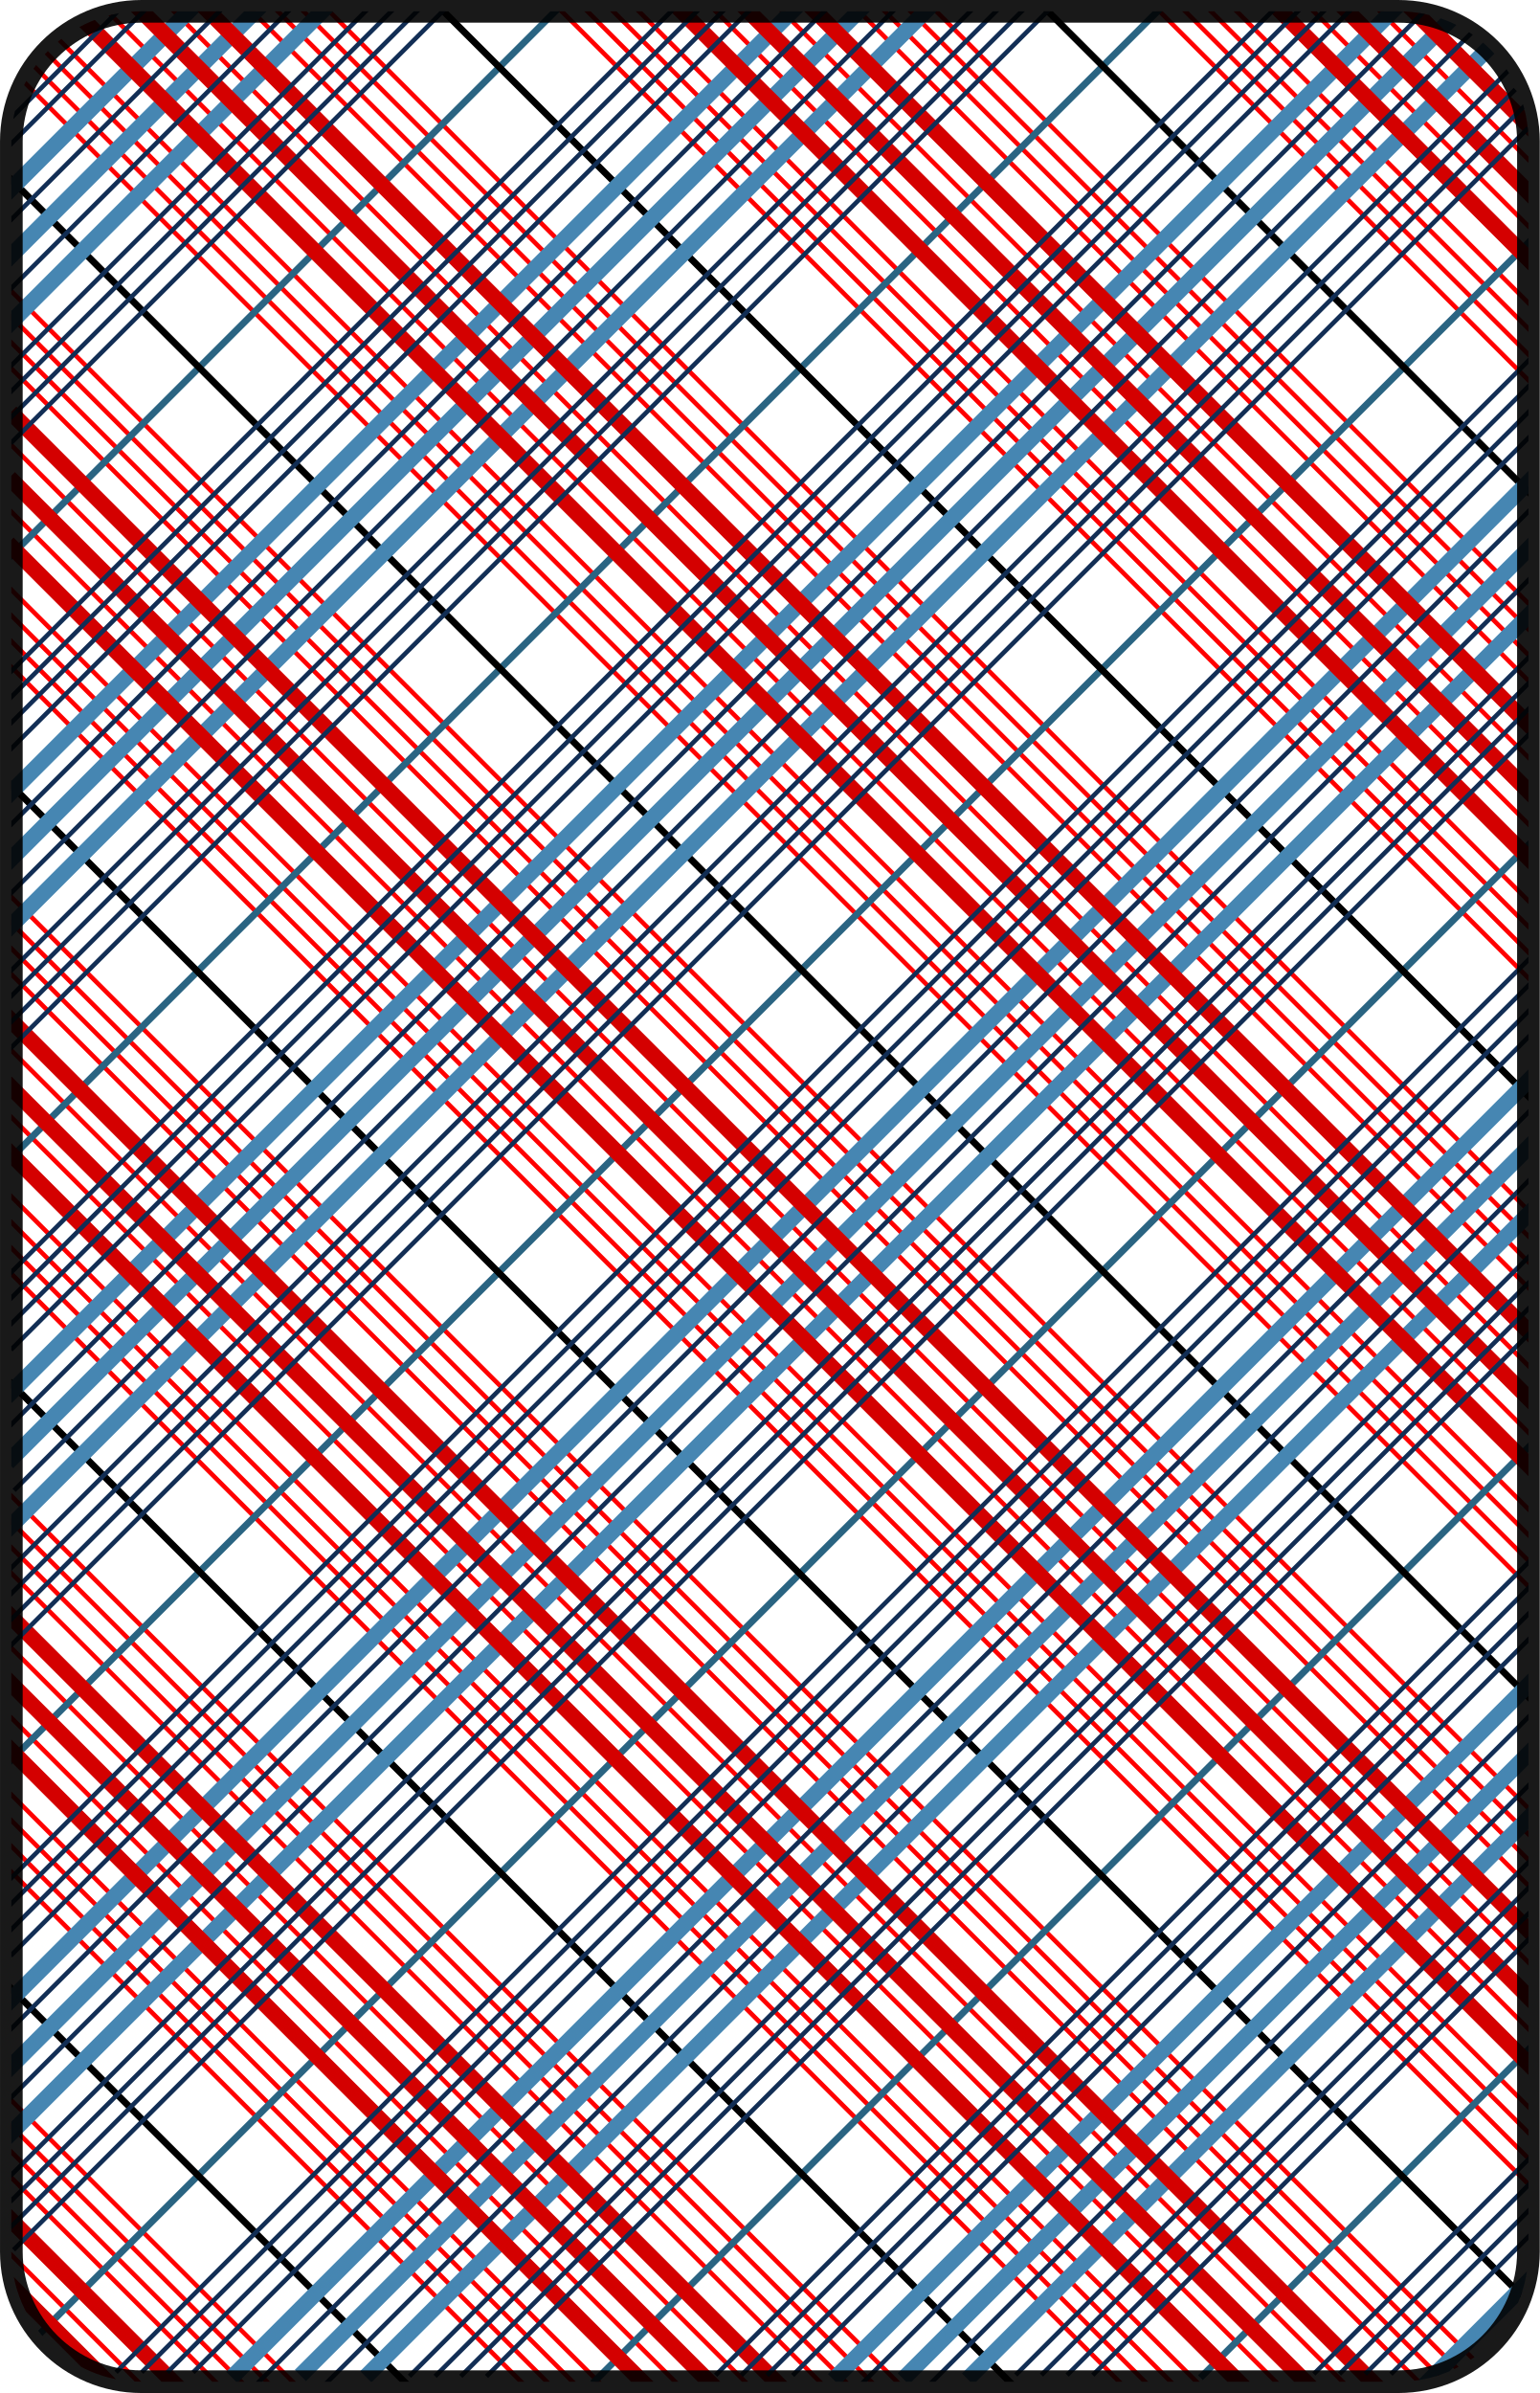
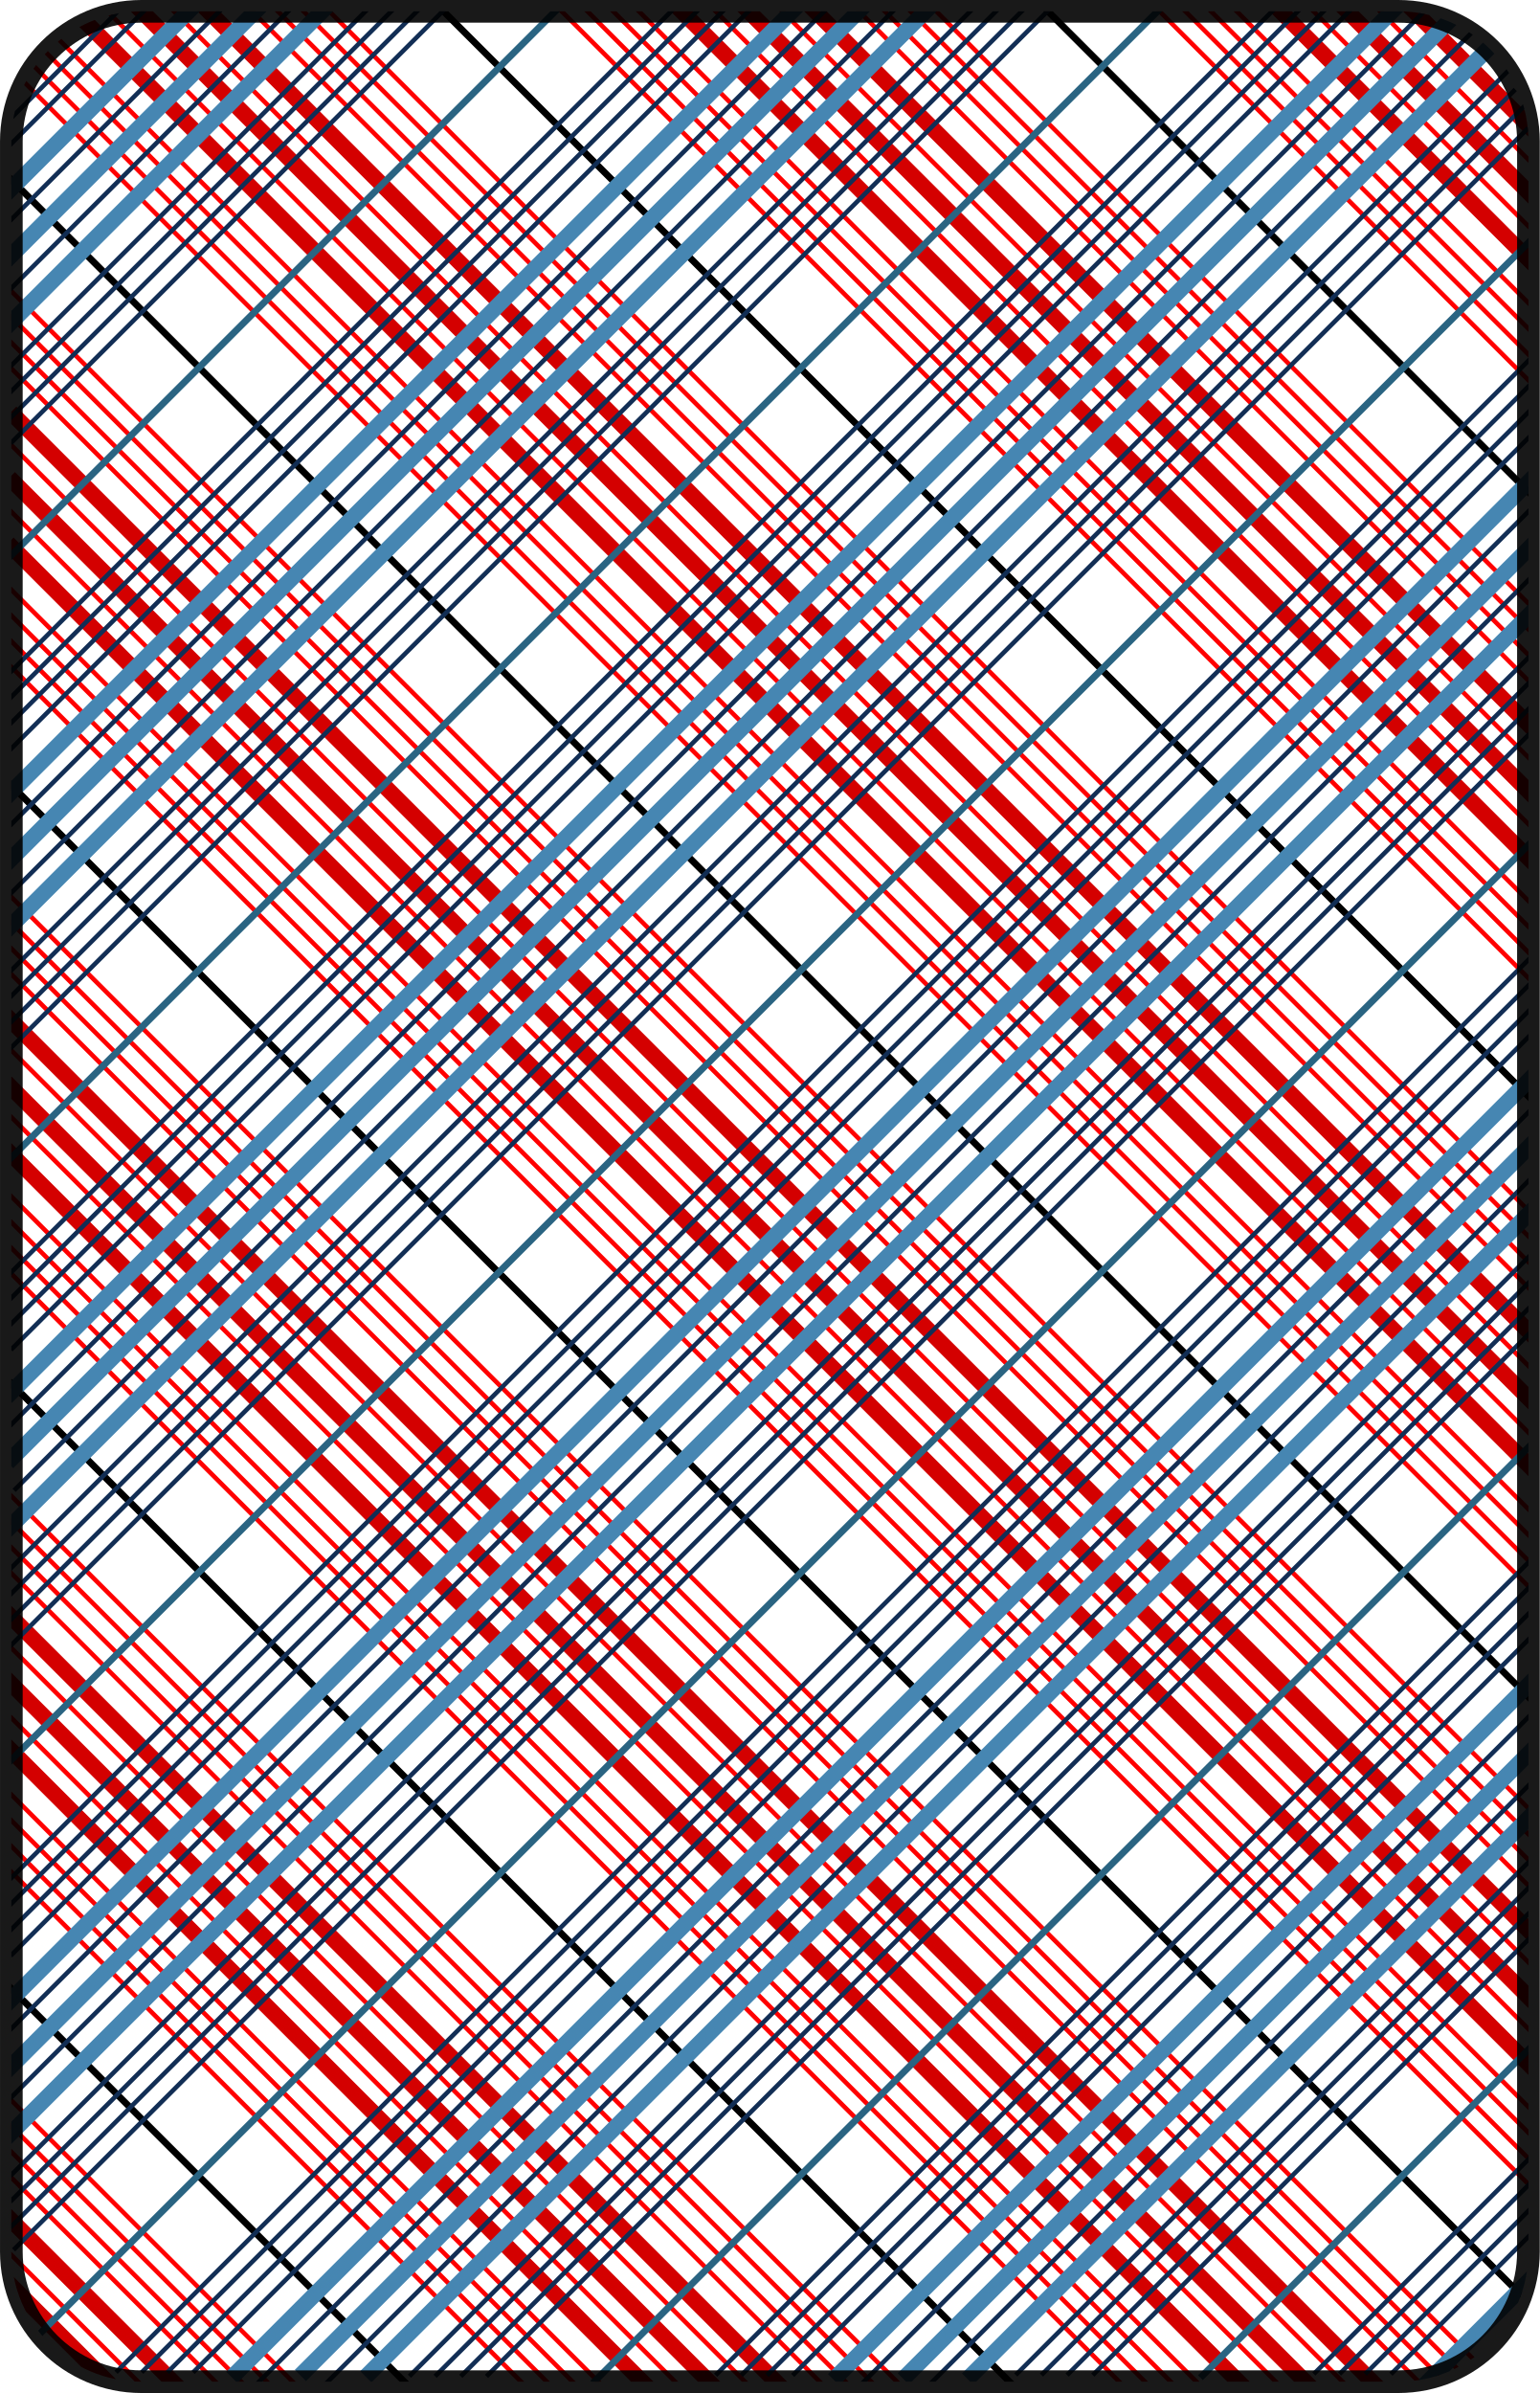
<svg xmlns="http://www.w3.org/2000/svg" width="679.406" height="1055.812" id="svg4232" version="1.1">
  <defs id="defs4234">
    <clipPath clipPathUnits="userSpaceOnUse" id="clipPath4320-2-8">
      <rect style="fill:none;stroke:#000000;stroke-width:10;stroke-miterlimit:4;stroke-opacity:1;stroke-dasharray:none;display:inline" id="rect4322-4-5" width="669.408" height="1045.813" x="-2177.143" y="1444.357" ry="57.37" transform="matrix(0.7071068,-0.7071068,0.7071068,0.7071068,0,0)" />
    </clipPath>
    <clipPath clipPathUnits="userSpaceOnUse" id="clipPath4316-5-7">
      <rect style="fill:none;stroke:#000000;stroke-width:10;stroke-miterlimit:4;stroke-opacity:1;stroke-dasharray:none;display:inline" id="rect4318-5-6" width="669.408" height="1045.813" x="-2177.143" y="1444.357" ry="57.37" transform="matrix(0.7071068,-0.7071068,0.7071068,0.7071068,0,0)" />
    </clipPath>
    <clipPath clipPathUnits="userSpaceOnUse" id="clipPath4312-1-1">
      <rect style="fill:none;stroke:#000000;stroke-width:10;stroke-miterlimit:4;stroke-opacity:1;stroke-dasharray:none;display:inline" id="rect4314-7-8" width="669.408" height="1045.813" x="-2177.143" y="1444.357" ry="57.37" transform="matrix(0.7071068,-0.7071068,0.7071068,0.7071068,0,0)" />
    </clipPath>
    <clipPath clipPathUnits="userSpaceOnUse" id="clipPath4308-1-9">
      <rect style="fill:none;stroke:#000000;stroke-width:10;stroke-miterlimit:4;stroke-opacity:1;stroke-dasharray:none;display:inline" id="rect4310-1-2" width="669.408" height="1045.813" x="-2177.143" y="1444.357" ry="57.37" transform="matrix(0.7071068,-0.7071068,0.7071068,0.7071068,0,0)" />
    </clipPath>
    <clipPath clipPathUnits="userSpaceOnUse" id="clipPath4304-5-7">
      <rect style="fill:none;stroke:#000000;stroke-width:10;stroke-miterlimit:4;stroke-opacity:1;stroke-dasharray:none;display:inline" id="rect4306-2-9" width="669.408" height="1045.813" x="-2177.143" y="1444.357" ry="57.37" transform="matrix(0.7071068,-0.7071068,0.7071068,0.7071068,0,0)" />
    </clipPath>
    <clipPath clipPathUnits="userSpaceOnUse" id="clipPath4300-7-5">
      <rect style="fill:none;stroke:#000000;stroke-width:10;stroke-miterlimit:4;stroke-opacity:1;stroke-dasharray:none;display:inline" id="rect4302-6-4" width="669.408" height="1045.813" x="-2177.143" y="1444.357" ry="57.37" transform="matrix(0.7071068,-0.7071068,0.7071068,0.7071068,0,0)" />
    </clipPath>
    <clipPath clipPathUnits="userSpaceOnUse" id="clipPath4320-2-8-4">
      <rect style="fill:none;stroke:#000000;stroke-width:10;stroke-miterlimit:4;stroke-opacity:1;stroke-dasharray:none;display:inline" id="rect4322-4-5-0" width="669.408" height="1045.813" x="-2177.143" y="1444.357" ry="57.37" transform="matrix(0.7071068,-0.7071068,0.7071068,0.7071068,0,0)" />
    </clipPath>
    <clipPath clipPathUnits="userSpaceOnUse" id="clipPath4316-5-7-9">
      <rect style="fill:none;stroke:#000000;stroke-width:10;stroke-miterlimit:4;stroke-opacity:1;stroke-dasharray:none;display:inline" id="rect4318-5-6-4" width="669.408" height="1045.813" x="-2177.143" y="1444.357" ry="57.37" transform="matrix(0.7071068,-0.7071068,0.7071068,0.7071068,0,0)" />
    </clipPath>
    <clipPath clipPathUnits="userSpaceOnUse" id="clipPath4312-1-1-8">
      <rect style="fill:none;stroke:#000000;stroke-width:10;stroke-miterlimit:4;stroke-opacity:1;stroke-dasharray:none;display:inline" id="rect4314-7-8-8" width="669.408" height="1045.813" x="-2177.143" y="1444.357" ry="57.37" transform="matrix(0.7071068,-0.7071068,0.7071068,0.7071068,0,0)" />
    </clipPath>
    <clipPath clipPathUnits="userSpaceOnUse" id="clipPath4308-1-9-2">
      <rect style="fill:none;stroke:#000000;stroke-width:10;stroke-miterlimit:4;stroke-opacity:1;stroke-dasharray:none;display:inline" id="rect4310-1-2-4" width="669.408" height="1045.813" x="-2177.143" y="1444.357" ry="57.37" transform="matrix(0.7071068,-0.7071068,0.7071068,0.7071068,0,0)" />
    </clipPath>
    <clipPath clipPathUnits="userSpaceOnUse" id="clipPath4304-5-7-5">
      <rect style="fill:none;stroke:#000000;stroke-width:10;stroke-miterlimit:4;stroke-opacity:1;stroke-dasharray:none;display:inline" id="rect4306-2-9-5" width="669.408" height="1045.813" x="-2177.143" y="1444.357" ry="57.37" transform="matrix(0.7071068,-0.7071068,0.7071068,0.7071068,0,0)" />
    </clipPath>
    <clipPath clipPathUnits="userSpaceOnUse" id="clipPath4300-7-5-1">
      <rect style="fill:none;stroke:#000000;stroke-width:10;stroke-miterlimit:4;stroke-opacity:1;stroke-dasharray:none;display:inline" id="rect4302-6-4-7" width="669.408" height="1045.813" x="-2177.143" y="1444.357" ry="57.37" transform="matrix(0.7071068,-0.7071068,0.7071068,0.7071068,0,0)" />
    </clipPath>
+     <clipPath clipPathUnits="userSpaceOnUse" id="clipPath4316-5-7-9-1">
+       <rect style="fill:none;stroke:#000000;stroke-width:10;stroke-miterlimit:4;stroke-opacity:1;stroke-dasharray:none;display:inline" id="rect4318-5-6-4-7" width="669.408" height="1045.813" x="-2177.143" y="1444.357" ry="57.37" transform="matrix(0.7071068,-0.7071068,0.7071068,0.7071068,0,0)" />
+     </clipPath>
+     <clipPath clipPathUnits="userSpaceOnUse" id="clipPath4300-7-5-1-4">
+       <rect style="fill:none;stroke:#000000;stroke-width:10;stroke-miterlimit:4;stroke-opacity:1;stroke-dasharray:none;display:inline" id="rect4302-6-4-7-0" width="669.408" height="1045.813" x="-2177.143" y="1444.357" ry="57.37" transform="matrix(0.7071068,-0.7071068,0.7071068,0.7071068,0,0)" />
+     </clipPath>
+     <clipPath clipPathUnits="userSpaceOnUse" id="clipPath4308-1-9-2-9">
+       <rect style="fill:none;stroke:#000000;stroke-width:10;stroke-miterlimit:4;stroke-opacity:1;stroke-dasharray:none;display:inline" id="rect4310-1-2-4-4" width="669.408" height="1045.813" x="-2177.143" y="1444.357" ry="57.37" transform="matrix(0.7071068,-0.7071068,0.7071068,0.7071068,0,0)" />
+     </clipPath>
+     <clipPath clipPathUnits="userSpaceOnUse" id="clipPath4304-5-7-5-8">
+       <rect style="fill:none;stroke:#000000;stroke-width:10;stroke-miterlimit:4;stroke-opacity:1;stroke-dasharray:none;display:inline" id="rect4306-2-9-5-8" width="669.408" height="1045.813" x="-2177.143" y="1444.357" ry="57.37" transform="matrix(0.7071068,-0.7071068,0.7071068,0.7071068,0,0)" />
+     </clipPath>
+     <clipPath clipPathUnits="userSpaceOnUse" id="clipPath4320-2-8-4-2">
+       <rect style="fill:none;stroke:#000000;stroke-width:10;stroke-miterlimit:4;stroke-opacity:1;stroke-dasharray:none;display:inline" id="rect4322-4-5-0-4" width="669.408" height="1045.813" x="-2177.143" y="1444.357" ry="57.37" transform="matrix(0.7071068,-0.7071068,0.7071068,0.7071068,0,0)" />
+     </clipPath>
  </defs>
-   <g id="layer1" transform="translate(78.36179,-71.16979)">
-     <g style="display:inline" id="g4137" transform="matrix(-0.7071068,0.7071068,0.7071068,0.7071068,-1716.315,-3650.955)">
-       <path transform="matrix(-1,0,0,-1,1695.071,7097.513)" clip-path="url(#clipPath4320-2-8-4)" id="path4101-0-6-1-7-4-2-5" d="m -54.964,2085.28 0,960.844 z m -8.031,2 0,952.844 z m -8.031,8 0,934.844 z m -8.031,6 0,924.844 z m -23.75,20 0,882.844 z m 119.594,2.187 0,998.844 z m 8.031,8 0,996.844 z m 8.031,8 0,996.844 z m 8.031,6 0,998.844 z m -164.531,5.594 0,838.844 z m -24.75,12 0,790.844 z m -8.031,8 0,776.844 z m 221.656,0.406 0,998.844 z m -229.688,7.594 0,758.844 z m -8.031,6 0,746.844 z m 258.5,5.688 0,998.844 z m 23.937,28 0,996.844 z m 8.031,8 0,998.844 z m 8.031,8 0,996.844 z m 8.031,6 0,998.844 z m -375.875,20.969 0,600.844 z m -8.031,8 0,584.844 z m -8.031,8 0,564.844 z m -8.031,6 0,554.844 z m -23.312,22 0,516.844 z m 492.531,3.875 0,994.844 z m 8.031,4 0,990.844 z m 8.031,8 0,982.844 z m -530.406,9.469 0,466.875 z m 538.438,0.531 0,972.844 z m 23.938,20 0,944.844 z m -586.344,5.469 0,410.875 z m -8.031,8 0,396.875 z m -8.031,8 0,378.875 z m 623.188,4.656 0,902.844 z m -631.219,1.344 0,368.875 z m 655.594,24.656 0,850.844 z m 8.031,6 0,834.844 z m 8.031,6 0,822.844 z m 8.031,6 0,806.844 z m -750.969,27.25 0,220.844 z m -8.031,10 0,206.844 z m -8.031,8 0,188.844 z m -8.031,6 0,176.844 z m -24.125,22 0,126.844 z m 871.688,3.875 0,660.844 z m 8.031,8 0,644.844 z m 8.031,8 0,624.844 z m 8.031,6 0,612.844 z m 23.938,18 0,572.844 z m 20.781,30.5 0,518.844 z m 23.969,20 0,476.844 z m 8.031,8 0,458.844 z m 8.031,8 0,440.844 z m 8.031,6 0,430.844 z m 69.656,74.625 0,282.844 z m 8.031,6 0,274.844 z m 8.031,6 0,256.844 z m 8.031,8 0,242.844 z m 23.938,24 0,194.844 z m 20.781,20.156 0,156.844 z" style="fill:#111817;fill-opacity:1;stroke:#ff0000;stroke-width:2;stroke-linecap:butt;stroke-linejoin:miter;stroke-miterlimit:4;stroke-opacity:1;stroke-dasharray:none;display:inline" />
-       <path transform="matrix(-1,0,0,-1,1695.071,7097.513)" clip-path="url(#clipPath4316-5-7-9)" id="path4023-7-4-2-3-2" d="m -145.933,2191.03 207.781,0 -207.781,0 z m -191.25,187.906 591.781,0 -591.781,0 z m -159.281,187.906 937.812,0 -937.812,0 z m 168.344,187.938 953.781,0 -953.781,0 z m 186.156,187.906 727.812,0 -727.812,0 z m 186.688,187.906 357.781,0 -357.781,0 z" style="fill:none;stroke:#2a6482;stroke-width:3;stroke-linecap:butt;stroke-linejoin:miter;stroke-miterlimit:4;stroke-opacity:1;stroke-dasharray:none;display:inline" />
-       <path transform="matrix(-1,0,0,-1,1695.071,7097.513)" clip-path="url(#clipPath4312-1-1-8)" id="path3846-44-0-3-3-7" d="m -20.089,2109.749 0,973.312 0,-973.312 z m -186.656,132 0,641.312 0,-641.312 z m 375.562,52 0,967.312 0,-967.312 z m -564.375,138 0,257.312 0,-257.312 z m 751.75,46 0,703.312 0,-703.312 z m 188.594,192 0,315.312 0,-315.312 z" style="fill:none;stroke:#000000;stroke-width:3;stroke-linecap:butt;stroke-linejoin:miter;stroke-miterlimit:4;stroke-opacity:1;stroke-dasharray:none;display:inline" />
-       <path transform="matrix(-1,0,0,-1,1695.071,7097.513)" clip-path="url(#clipPath4308-1-9-2)" id="path3835-84-9-2-4-6" d="m -81.683,2118.811 71.656,0 -71.656,0 z m -137.313,144.438 353.656,0 -353.656,0 z m -20,20.125 395.656,0 -395.656,0 z m -22,21.5 439.656,0 -439.656,0 z m -145.031,146.844 729.656,0 -729.656,0 z m -20,20.813 771.656,0 -771.656,0 z m -22,20.812 815.656,0 -815.656,0 z m 2.844,145.094 957.656,0 -957.656,0 z m 22,20.812 957.656,0 -957.656,0 z m 20,20.812 957.656,0 -957.656,0 z m 148.594,147.812 929.687,0 -929.687,0 z m 22,20.812 903.687,0 -903.687,0 z m 20,20.812 873.687,0 -873.687,0 z m 142.688,145.594 589.656,0 -589.656,0 z m 22,20.813 541.656,0 -541.656,0 z m 20,20.812 505.656,0 -505.656,0 z m 146.375,146.625 209.656,0 -209.656,0 z m 22,20.813 161.656,0 -161.656,0 z m 20,20.844 125.656,0 -125.656,0 z" style="fill:#4a82be;fill-opacity:1;stroke:#4686b2;stroke-width:7;stroke-linecap:butt;stroke-linejoin:miter;stroke-miterlimit:4;stroke-opacity:1;stroke-dasharray:none;display:inline" />
-       <path transform="matrix(-1,0,0,-1,1695.071,7097.513)" clip-path="url(#clipPath4304-5-7-5)" id="path3846-6-0-6-5-0-4-2-1-1" d="m -93.589,2107.436 0,889.281 z m -20.844,18 0,845.281 z m -20.844,14 0,813.281 z m 189.656,26.688 0,969.281 z m 20.844,4 0,985.281 z m 20.844,16 0,989.281 z m -375.688,104.125 0,519.312 z m -20.844,20 0,473.312 z m -20.844,20 0,435.312 z m 562.5,8.25 0,937.281 z m 20.844,20 0,917.281 z m 20.844,22 0,875.281 z m -750.688,104.594 0,135.313 z m -20.438,20 0,93.313 z m 918.781,24.531 0,569.281 z m 20.844,20 0,529.281 z m 20.844,20 0,489.281 z m 145.156,145.344 0,203.313 z m 20.844,20 0,163.313 z m 20.844,20 0,121.313 z" style="fill:none;stroke:#d40000;stroke-width:7;stroke-linecap:butt;stroke-linejoin:miter;stroke-miterlimit:4;stroke-opacity:1;stroke-dasharray:none;display:inline" />
-       <path transform="matrix(-1,0,0,-1,1695.071,7097.513)" clip-path="url(#clipPath4300-7-5-1)" id="path4101-2-8-1-1-4" d="m -85.371,2132.686 88.844,0 z m -8,8.062 102.844,0 z m -8,8.031 118.844,0 z m -8,8.031 134.844,0 z m -69.312,68.594 274.844,0 z m -8,8.031 288.844,0 z m -8,8.031 304.844,0 z m -8,8.031 320.844,0 z m -32.562,23.906 382.844,0 z m -24,21.406 428.844,0 z m -13.156,24.156 462.844,0 z m -8,8.031 476.844,0 z m -8,8.031 492.844,0 z m -8,8.031 508.844,0 z m -71.844,71.125 656.844,0 z m -8,8.031 670.844,0 z m -8,8.031 686.844,0 z m -8,8.031 702.844,0 z m -29.625,23.781 760.844,0 z m -20,21.438 800.844,0 z m -16.688,23.469 836.844,0 z m -8,8.031 850.844,0 z m -8,8.031 866.844,0 z m -8,8.031 882.844,0 z m 6.219,70.156 950.844,0 z m 6,8.031 950.844,0 z m 8,8.031 950.844,0 z m 8,8.031 950.844,0 z m 16.812,24.219 960.844,0 z m 20,21.406 960.844,0 z m 32.031,22.938 950.844,0 z m 6,8.031 950.844,0 z m 8,8.031 950.844,0 z m 8,8.031 950.844,0 z m 70.844,72.656 950.844,0 z m 6,8.031 950.844,0 z m 8,8.031 944.844,0 z m 8,8.031 940.844,0 z m 31.438,23.281 910.844,0 z m 0,21.438 906.844,0 z m 42.844,23.406 842.844,0 z m 6,8.031 828.844,0 z m 8,8.031 812.844,0 z m 8,8.031 796.844,0 z m 69.688,70.094 654.844,0 z m 6,8.031 640.844,0 z m 8,8.031 624.844,0 z m 8,8.031 608.844,0 z m 24.969,24.156 564.844,0 z m 20,21.406 522.844,0 z m 28.094,23.625 466.844,0 z m 6,8.062 452.844,0 z m 8,8.031 436.844,0 z m 8,8.031 420.844,0 z m 74,71.281 274.844,0 z m 6,8.031 260.844,0 z m 8,8.031 244.844,0 z m 8,8.031 228.844,0 z m 18.625,24.125 188.844,0 z m 20,21.438 144.844,0 z m 28.969,23.656 94.844,0 z m 6,8.031 80.844,0 z" style="fill:#111817;fill-opacity:1;stroke:#122e55;stroke-width:2;stroke-linecap:butt;stroke-linejoin:miter;stroke-miterlimit:4;stroke-opacity:1;stroke-dasharray:none;display:inline" />
-       <rect transform="matrix(-0.7071068,0.7071068,-0.7071068,-0.7071068,0,0)" ry="57.37" y="-4772.939" x="1642.96" height="1045.813" width="669.408" id="rect3833-7-6-3-2" style="opacity:0.9;fill:none;stroke:#000000;stroke-width:10;stroke-miterlimit:4;stroke-dasharray:none;display:inline" />
-     </g>
+   <g id="layer1" transform="translate(78.36179,-71.16979)" style="display:inline">
+     <path style="fill:none;stroke:#000000;stroke-width:3;stroke-linecap:butt;stroke-linejoin:miter;stroke-miterlimit:4;stroke-opacity:1;stroke-dasharray:none;display:inline" d="m -20.089,2109.749 0,973.312 0,-973.312 z m -186.656,132 0,641.312 0,-641.312 z m 375.562,52 0,967.312 0,-967.312 z m -564.375,138 0,257.312 0,-257.312 z m 751.75,46 0,703.312 0,-703.312 z m 188.594,192 0,315.312 0,-315.312 z" id="path3846-44-0-3-3-7" clip-path="url(#clipPath4312-1-1-8)" transform="matrix(0.7071068,-0.7071068,-0.7071068,-0.7071068,2103.788,2566.341)" />
+   </g>
+   <g id="layer6" style="display:inline">
+     <path style="fill:#111817;fill-opacity:1;stroke:#ff0000;stroke-width:2;stroke-linecap:butt;stroke-linejoin:miter;stroke-miterlimit:4;stroke-opacity:1;stroke-dasharray:none;display:inline" d="m -54.964,2085.28 0,960.844 z m -8.031,2 0,952.844 z m -8.031,8 0,934.844 z m -8.031,6 0,924.844 z m -23.75,20 0,882.844 z m 119.594,2.187 0,998.844 z m 8.031,8 0,996.844 z m 8.031,8 0,996.844 z m 8.031,6 0,998.844 z m -164.531,5.594 0,838.844 z m -24.75,12 0,790.844 z m -8.031,8 0,776.844 z m 221.656,0.406 0,998.844 z m -229.688,7.594 0,758.844 z m -8.031,6 0,746.844 z m 258.5,5.688 0,998.844 z m 23.937,28 0,996.844 z m 8.031,8 0,998.844 z m 8.031,8 0,996.844 z m 8.031,6 0,998.844 z m -375.875,20.969 0,600.844 z m -8.031,8 0,584.844 z m -8.031,8 0,564.844 z m -8.031,6 0,554.844 z m -23.312,22 0,516.844 z m 492.531,3.875 0,994.844 z m 8.031,4 0,990.844 z m 8.031,8 0,982.844 z m -530.406,9.469 0,466.875 z m 538.438,0.531 0,972.844 z m 23.938,20 0,944.844 z m -586.344,5.469 0,410.875 z m -8.031,8 0,396.875 z m -8.031,8 0,378.875 z m 623.188,4.656 0,902.844 z m -631.219,1.344 0,368.875 z m 655.594,24.656 0,850.844 z m 8.031,6 0,834.844 z m 8.031,6 0,822.844 z m 8.031,6 0,806.844 z m -750.969,27.25 0,220.844 z m -8.031,10 0,206.844 z m -8.031,8 0,188.844 z m -8.031,6 0,176.844 z m -24.125,22 0,126.844 z m 871.688,3.875 0,660.844 z m 8.031,8 0,644.844 z m 8.031,8 0,624.844 z m 8.031,6 0,612.844 z m 23.938,18 0,572.844 z m 20.781,30.5 0,518.844 z m 23.969,20 0,476.844 z m 8.031,8 0,458.844 z m 8.031,8 0,440.844 z m 8.031,6 0,430.844 z m 69.656,74.625 0,282.844 z m 8.031,6 0,274.844 z m 8.031,6 0,256.844 z m 8.031,8 0,242.844 z m 23.938,24 0,194.844 z m 20.781,20.156 0,156.844 z" id="path4101-0-6-1-7-4-2-5" clip-path="url(#clipPath4320-2-8-4-2)" transform="matrix(0.7071068,-0.7071068,-0.7071068,-0.7071068,2182.15,2495.171)" />
+   </g>
+   <g id="layer5" style="display:inline">
+     <path style="fill:none;stroke:#d40000;stroke-width:7;stroke-linecap:butt;stroke-linejoin:miter;stroke-miterlimit:4;stroke-opacity:1;stroke-dasharray:none;display:inline" d="m -93.589,2107.436 0,889.281 z m -20.844,18 0,845.281 z m -20.844,14 0,813.281 z m 189.656,26.688 0,969.281 z m 20.844,4 0,985.281 z m 20.844,16 0,989.281 z m -375.688,104.125 0,519.312 z m -20.844,20 0,473.312 z m -20.844,20 0,435.312 z m 562.5,8.25 0,937.281 z m 20.844,20 0,917.281 z m 20.844,22 0,875.281 z m -750.688,104.594 0,135.313 z m -20.438,20 0,93.313 z m 918.781,24.531 0,569.281 z m 20.844,20 0,529.281 z m 20.844,20 0,489.281 z m 145.156,145.344 0,203.313 z m 20.844,20 0,163.313 z m 20.844,20 0,121.313 z" id="path3846-6-0-6-5-0-4-2-1-1" clip-path="url(#clipPath4304-5-7-5-8)" transform="matrix(0.7071068,-0.7071068,-0.7071068,-0.7071068,2182.15,2495.171)" />
+   </g>
+   <g id="layer4" style="display:inline">
+     <path style="fill:#4a82be;fill-opacity:1;stroke:#4686b2;stroke-width:7;stroke-linecap:butt;stroke-linejoin:miter;stroke-miterlimit:4;stroke-opacity:1;stroke-dasharray:none;display:inline" d="m -81.683,2118.811 71.656,0 -71.656,0 z m -137.313,144.438 353.656,0 -353.656,0 z m -20,20.125 395.656,0 -395.656,0 z m -22,21.5 439.656,0 -439.656,0 z m -145.031,146.844 729.656,0 -729.656,0 z m -20,20.813 771.656,0 -771.656,0 z m -22,20.812 815.656,0 -815.656,0 z m 2.844,145.094 957.656,0 -957.656,0 z m 22,20.812 957.656,0 -957.656,0 z m 20,20.812 957.656,0 -957.656,0 z m 148.594,147.812 929.687,0 -929.687,0 z m 22,20.812 903.687,0 -903.687,0 z m 20,20.812 873.687,0 -873.687,0 z m 142.688,145.594 589.656,0 -589.656,0 z m 22,20.813 541.656,0 -541.656,0 z m 20,20.812 505.656,0 -505.656,0 z m 146.375,146.625 209.656,0 -209.656,0 z m 22,20.813 161.656,0 -161.656,0 z m 20,20.844 125.656,0 -125.656,0 z" id="path3835-84-9-2-4-6" clip-path="url(#clipPath4308-1-9-2-9)" transform="matrix(0.7071068,-0.7071068,-0.7071068,-0.7071068,2182.15,2495.171)" />
+   </g>
+   <g id="layer3" style="display:inline">
+     <path style="fill:none;stroke:#2a6482;stroke-width:3;stroke-linecap:butt;stroke-linejoin:miter;stroke-miterlimit:4;stroke-opacity:1;stroke-dasharray:none;display:inline" d="m -145.933,2191.03 207.781,0 -207.781,0 z m -191.25,187.906 591.781,0 -591.781,0 z m -159.281,187.906 937.812,0 -937.812,0 z m 168.344,187.938 953.781,0 -953.781,0 z m 186.156,187.906 727.812,0 -727.812,0 z m 186.688,187.906 357.781,0 -357.781,0 z" id="path4023-7-4-2-3-2" clip-path="url(#clipPath4316-5-7-9-1)" transform="matrix(0.7071068,-0.7071068,-0.7071068,-0.7071068,2182.15,2495.171)" />
+     <path style="fill:#111817;fill-opacity:1;stroke:#122e55;stroke-width:2;stroke-linecap:butt;stroke-linejoin:miter;stroke-miterlimit:4;stroke-opacity:1;stroke-dasharray:none;display:inline" d="m -85.371,2132.686 88.844,0 z m -8,8.062 102.844,0 z m -8,8.031 118.844,0 z m -8,8.031 134.844,0 z m -69.312,68.594 274.844,0 z m -8,8.031 288.844,0 z m -8,8.031 304.844,0 z m -8,8.031 320.844,0 z m -32.562,23.906 382.844,0 z m -24,21.406 428.844,0 z m -13.156,24.156 462.844,0 z m -8,8.031 476.844,0 z m -8,8.031 492.844,0 z m -8,8.031 508.844,0 z m -71.844,71.125 656.844,0 z m -8,8.031 670.844,0 z m -8,8.031 686.844,0 z m -8,8.031 702.844,0 z m -29.625,23.781 760.844,0 z m -20,21.438 800.844,0 z m -16.688,23.469 836.844,0 z m -8,8.031 850.844,0 z m -8,8.031 866.844,0 z m -8,8.031 882.844,0 z m 6.219,70.156 950.844,0 z m 6,8.031 950.844,0 z m 8,8.031 950.844,0 z m 8,8.031 950.844,0 z m 16.812,24.219 960.844,0 z m 20,21.406 960.844,0 z m 32.031,22.938 950.844,0 z m 6,8.031 950.844,0 z m 8,8.031 950.844,0 z m 8,8.031 950.844,0 z m 70.844,72.656 950.844,0 z m 6,8.031 950.844,0 z m 8,8.031 944.844,0 z m 8,8.031 940.844,0 z m 31.438,23.281 910.844,0 z m 0,21.438 906.844,0 z m 42.844,23.406 842.844,0 z m 6,8.031 828.844,0 z m 8,8.031 812.844,0 z m 8,8.031 796.844,0 z m 69.688,70.094 654.844,0 z m 6,8.031 640.844,0 z m 8,8.031 624.844,0 z m 8,8.031 608.844,0 z m 24.969,24.156 564.844,0 z m 20,21.406 522.844,0 z m 28.094,23.625 466.844,0 z m 6,8.062 452.844,0 z m 8,8.031 436.844,0 z m 8,8.031 420.844,0 z m 74,71.281 274.844,0 z m 6,8.031 260.844,0 z m 8,8.031 244.844,0 z m 8,8.031 228.844,0 z m 18.625,24.125 188.844,0 z m 20,21.438 144.844,0 z m 28.969,23.656 94.844,0 z m 6,8.031 80.844,0 z" id="path4101-2-8-1-1-4" clip-path="url(#clipPath4300-7-5-1-4)" transform="matrix(0.7071068,-0.7071068,-0.7071068,-0.7071068,2182.15,2495.171)" />
+   </g>
+   <g id="layer2" style="display:inline">
+     <rect style="opacity:0.9;fill:none;stroke:#000000;stroke-width:10;stroke-miterlimit:4;stroke-dasharray:none;display:inline" id="rect3833-7-6-3-2" width="669.408" height="1045.813" x="5.007" y="-1050.814" ry="57.37" transform="scale(1,-1)" />
  </g>
</svg>
